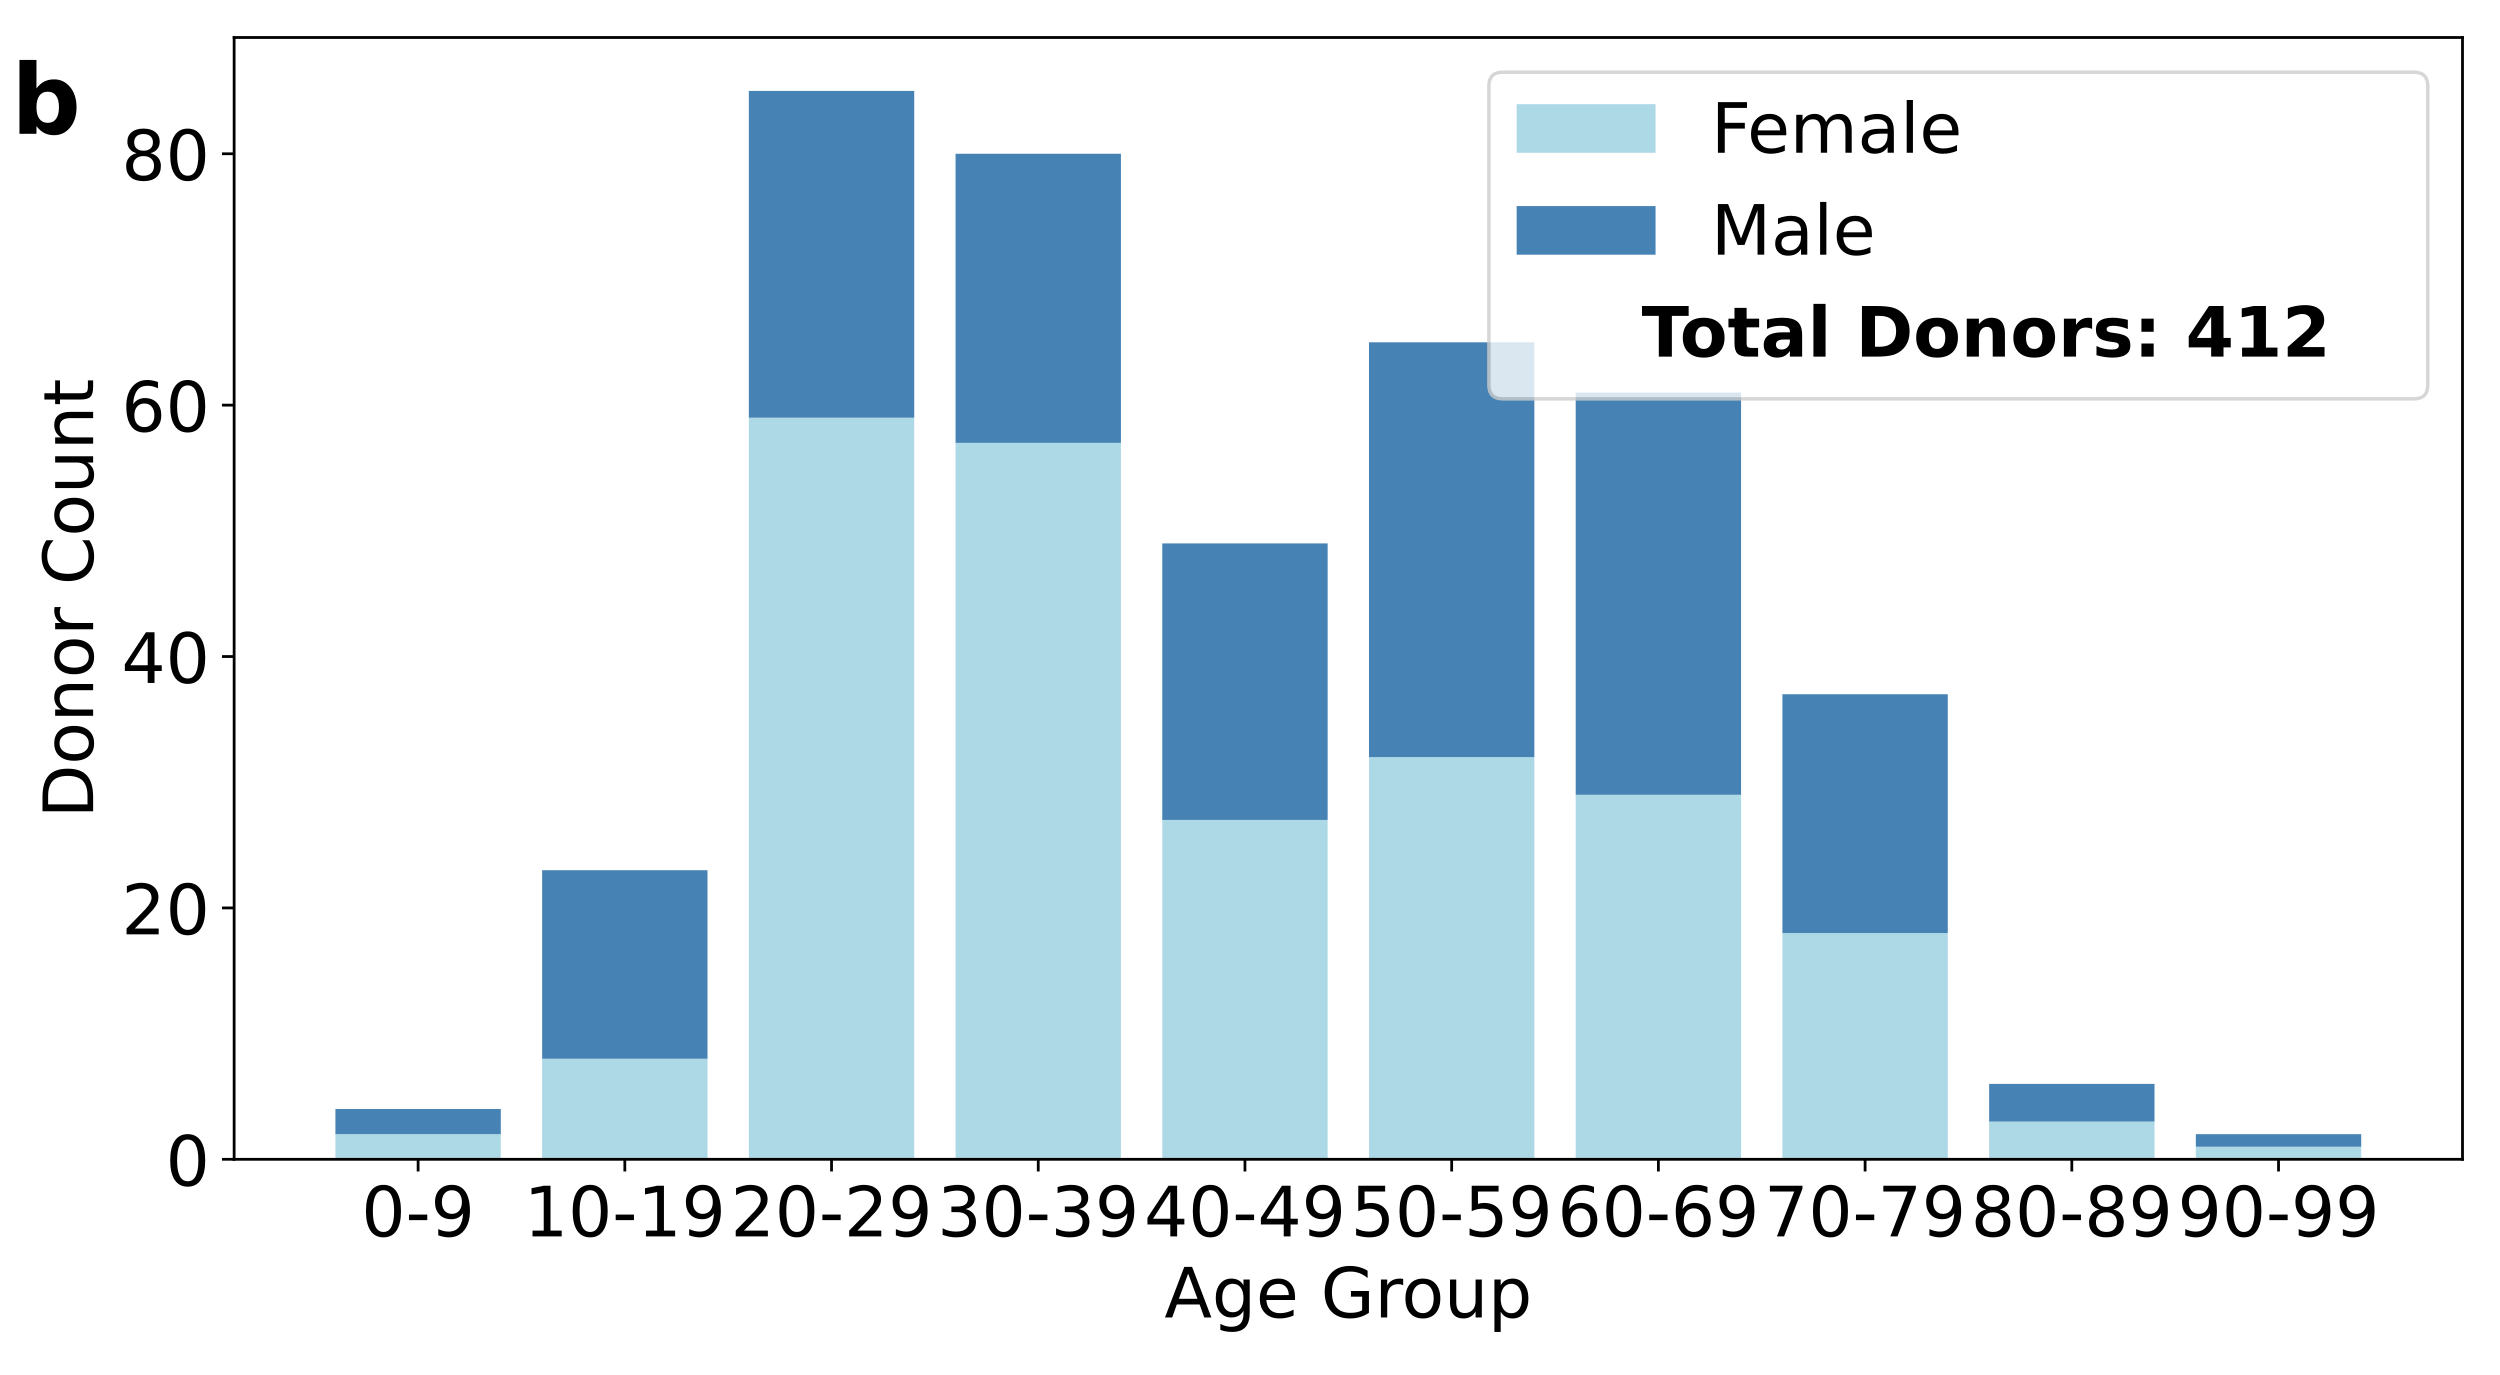
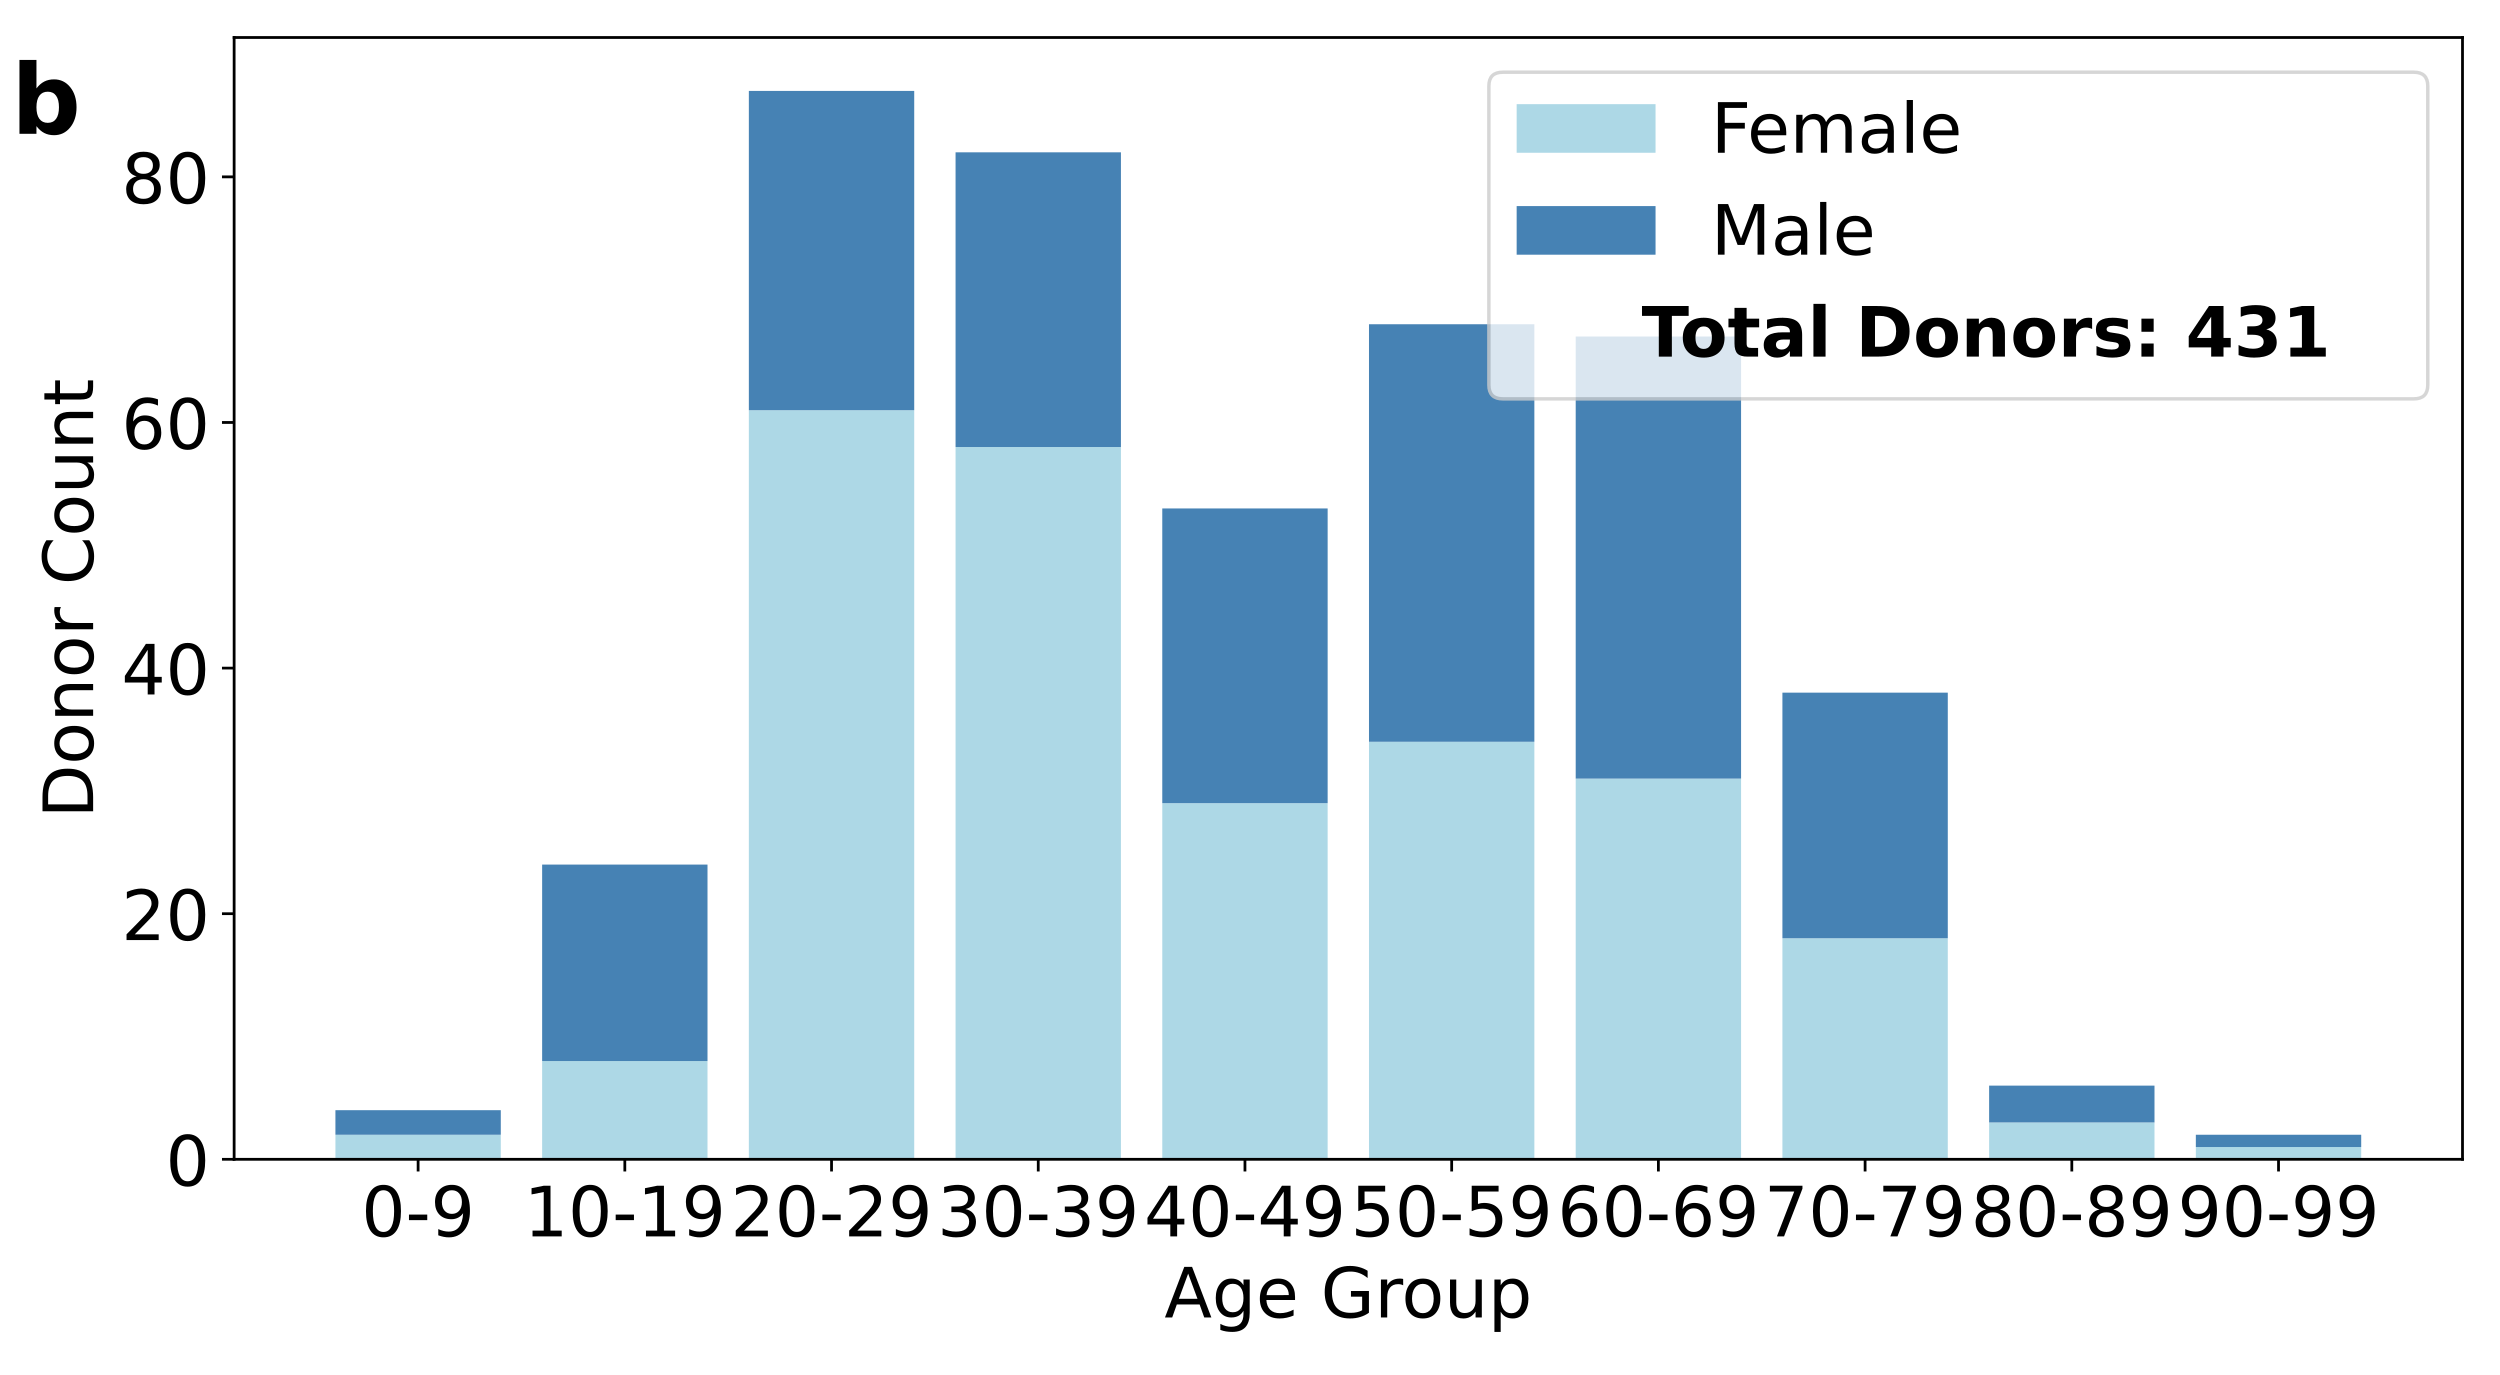
<svg xmlns="http://www.w3.org/2000/svg" xmlns:xlink="http://www.w3.org/1999/xlink" width="720pt" height="396pt" viewBox="0 0 720 396" version="1.1">
  <defs>
    <style type="text/css">*{stroke-linejoin: round; stroke-linecap: butt}</style>
  </defs>
  <g id="figure_1">
    <g id="patch_1">
      <path d="M 0 396  L 720 396  L 720 0  L 0 0  z " style="fill: #ffffff" />
    </g>
    <g id="axes_1">
      <g id="patch_2">
        <path d="M 67.43 333.88  L 709.2 333.88  L 709.2 10.8  L 67.43 10.8  z " style="fill: #ffffff" />
      </g>
      <g id="patch_3">
-         <path d="M 96.601 333.88  L 144.228 333.88  L 144.228 326.64  L 96.601 326.64  z " clip-path="url(#p3db2241604)" style="fill: #add8e6" />
+         <path d="M 96.601 333.88  L 144.228 333.88  L 144.228 326.807  L 96.601 326.807  z " clip-path="url(#pba7e04f908)" style="fill: #add8e6" />
      </g>
      <g id="patch_4">
-         <path d="M 156.135 333.88  L 203.761 333.88  L 203.761 304.92  L 156.135 304.92  z " clip-path="url(#p3db2241604)" style="fill: #add8e6" />
+         <path d="M 156.135 333.88  L 203.761 333.88  L 203.761 305.586  L 156.135 305.586  z " clip-path="url(#pba7e04f908)" style="fill: #add8e6" />
      </g>
      <g id="patch_5">
-         <path d="M 215.668 333.88  L 263.295 333.88  L 263.295 120.303  L 215.668 120.303  z " clip-path="url(#p3db2241604)" style="fill: #add8e6" />
+         <path d="M 215.668 333.88  L 263.295 333.88  L 263.295 118.14  L 215.668 118.14  z " clip-path="url(#pba7e04f908)" style="fill: #add8e6" />
      </g>
      <g id="patch_6">
-         <path d="M 275.202 333.88  L 322.828 333.88  L 322.828 127.543  L 275.202 127.543  z " clip-path="url(#p3db2241604)" style="fill: #add8e6" />
+         <path d="M 275.202 333.88  L 322.828 333.88  L 322.828 128.75  L 275.202 128.75  z " clip-path="url(#pba7e04f908)" style="fill: #add8e6" />
      </g>
      <g id="patch_7">
-         <path d="M 334.735 333.88  L 382.362 333.88  L 382.362 236.142  L 334.735 236.142  z " clip-path="url(#p3db2241604)" style="fill: #add8e6" />
+         <path d="M 334.735 333.88  L 382.362 333.88  L 382.362 231.315  L 334.735 231.315  z " clip-path="url(#pba7e04f908)" style="fill: #add8e6" />
      </g>
      <g id="patch_8">
-         <path d="M 394.268 333.88  L 441.895 333.88  L 441.895 218.042  L 394.268 218.042  z " clip-path="url(#p3db2241604)" style="fill: #add8e6" />
+         <path d="M 394.268 333.88  L 441.895 333.88  L 441.895 213.631  L 394.268 213.631  z " clip-path="url(#pba7e04f908)" style="fill: #add8e6" />
      </g>
      <g id="patch_9">
-         <path d="M 453.802 333.88  L 501.428 333.88  L 501.428 228.902  L 453.802 228.902  z " clip-path="url(#p3db2241604)" style="fill: #add8e6" />
+         <path d="M 453.802 333.88  L 501.428 333.88  L 501.428 224.241  L 453.802 224.241  z " clip-path="url(#pba7e04f908)" style="fill: #add8e6" />
      </g>
      <g id="patch_10">
-         <path d="M 513.335 333.88  L 560.962 333.88  L 560.962 268.721  L 513.335 268.721  z " clip-path="url(#p3db2241604)" style="fill: #add8e6" />
+         <path d="M 513.335 333.88  L 560.962 333.88  L 560.962 270.219  L 513.335 270.219  z " clip-path="url(#pba7e04f908)" style="fill: #add8e6" />
      </g>
      <g id="patch_11">
-         <path d="M 572.869 333.88  L 620.495 333.88  L 620.495 323.02  L 572.869 323.02  z " clip-path="url(#p3db2241604)" style="fill: #add8e6" />
+         <path d="M 572.869 333.88  L 620.495 333.88  L 620.495 323.27  L 572.869 323.27  z " clip-path="url(#pba7e04f908)" style="fill: #add8e6" />
      </g>
      <g id="patch_12">
-         <path d="M 632.402 333.88  L 680.029 333.88  L 680.029 330.26  L 632.402 330.26  z " clip-path="url(#p3db2241604)" style="fill: #add8e6" />
+         <path d="M 632.402 333.88  L 680.029 333.88  L 680.029 330.343  L 632.402 330.343  z " clip-path="url(#pba7e04f908)" style="fill: #add8e6" />
      </g>
      <g id="patch_13">
-         <path d="M 96.601 326.64  L 144.228 326.64  L 144.228 319.4  L 96.601 319.4  z " clip-path="url(#p3db2241604)" style="fill: #4682b4" />
+         <path d="M 96.601 326.807  L 144.228 326.807  L 144.228 319.733  L 96.601 319.733  z " clip-path="url(#pba7e04f908)" style="fill: #4682b4" />
      </g>
      <g id="patch_14">
-         <path d="M 156.135 304.92  L 203.761 304.92  L 203.761 250.621  L 156.135 250.621  z " clip-path="url(#p3db2241604)" style="fill: #4682b4" />
+         <path d="M 156.135 305.586  L 203.761 305.586  L 203.761 248.999  L 156.135 248.999  z " clip-path="url(#pba7e04f908)" style="fill: #4682b4" />
      </g>
      <g id="patch_15">
-         <path d="M 215.668 120.303  L 263.295 120.303  L 263.295 26.185  L 215.668 26.185  z " clip-path="url(#p3db2241604)" style="fill: #4682b4" />
+         <path d="M 215.668 118.14  L 263.295 118.14  L 263.295 26.185  L 215.668 26.185  z " clip-path="url(#pba7e04f908)" style="fill: #4682b4" />
      </g>
      <g id="patch_16">
-         <path d="M 275.202 127.543  L 322.828 127.543  L 322.828 44.284  L 275.202 44.284  z " clip-path="url(#p3db2241604)" style="fill: #4682b4" />
+         <path d="M 275.202 128.75  L 322.828 128.75  L 322.828 43.868  L 275.202 43.868  z " clip-path="url(#pba7e04f908)" style="fill: #4682b4" />
      </g>
      <g id="patch_17">
-         <path d="M 334.735 236.142  L 382.362 236.142  L 382.362 156.503  L 334.735 156.503  z " clip-path="url(#p3db2241604)" style="fill: #4682b4" />
+         <path d="M 334.735 231.315  L 382.362 231.315  L 382.362 146.433  L 334.735 146.433  z " clip-path="url(#pba7e04f908)" style="fill: #4682b4" />
      </g>
      <g id="patch_18">
-         <path d="M 394.268 218.042  L 441.895 218.042  L 441.895 98.584  L 394.268 98.584  z " clip-path="url(#p3db2241604)" style="fill: #4682b4" />
+         <path d="M 394.268 213.631  L 441.895 213.631  L 441.895 93.383  L 394.268 93.383  z " clip-path="url(#pba7e04f908)" style="fill: #4682b4" />
      </g>
      <g id="patch_19">
-         <path d="M 453.802 228.902  L 501.428 228.902  L 501.428 113.063  L 453.802 113.063  z " clip-path="url(#p3db2241604)" style="fill: #4682b4" />
+         <path d="M 453.802 224.241  L 501.428 224.241  L 501.428 96.919  L 453.802 96.919  z " clip-path="url(#pba7e04f908)" style="fill: #4682b4" />
      </g>
      <g id="patch_20">
-         <path d="M 513.335 268.721  L 560.962 268.721  L 560.962 199.942  L 513.335 199.942  z " clip-path="url(#p3db2241604)" style="fill: #4682b4" />
+         <path d="M 513.335 270.219  L 560.962 270.219  L 560.962 199.484  L 513.335 199.484  z " clip-path="url(#pba7e04f908)" style="fill: #4682b4" />
      </g>
      <g id="patch_21">
-         <path d="M 572.869 323.02  L 620.495 323.02  L 620.495 312.16  L 572.869 312.16  z " clip-path="url(#p3db2241604)" style="fill: #4682b4" />
+         <path d="M 572.869 323.27  L 620.495 323.27  L 620.495 312.66  L 572.869 312.66  z " clip-path="url(#pba7e04f908)" style="fill: #4682b4" />
      </g>
      <g id="patch_22">
-         <path d="M 632.402 330.26  L 680.029 330.26  L 680.029 326.64  L 632.402 326.64  z " clip-path="url(#p3db2241604)" style="fill: #4682b4" />
+         <path d="M 632.402 330.343  L 680.029 330.343  L 680.029 326.807  L 632.402 326.807  z " clip-path="url(#pba7e04f908)" style="fill: #4682b4" />
      </g>
      <g id="matplotlib.axis_1">
        <g id="xtick_1">
          <g id="line2d_1">
            <defs>
-               <path id="mb63de3a8a8" d="M 0 0  L 0 3.5  " style="stroke: #000000; stroke-width: 0.8" />
-             </defs>
-             <g>
-               <use xlink:href="#mb63de3a8a8" x="120.415" y="333.88" style="stroke: #000000; stroke-width: 0.8" />
+               <path id="m4ef62191ff" d="M 0 0  L 0 3.5  " style="stroke: #000000; stroke-width: 0.8" />
+             </defs>
+             <g>
+               <use xlink:href="#m4ef62191ff" x="120.415" y="333.88" style="stroke: #000000; stroke-width: 0.8" />
            </g>
          </g>
          <g id="text_1">
            <g transform="translate(104.0819 356.0769) scale(0.2 -0.2)">
              <defs>
                <path id="DejaVuSans-30" d="M 2034 4250  Q 1547 4250 1301 3770  Q 1056 3291 1056 2328  Q 1056 1369 1301 889  Q 1547 409 2034 409  Q 2525 409 2770 889  Q 3016 1369 3016 2328  Q 3016 3291 2770 3770  Q 2525 4250 2034 4250  z M 2034 4750  Q 2819 4750 3233 4129  Q 3647 3509 3647 2328  Q 3647 1150 3233 529  Q 2819 -91 2034 -91  Q 1250 -91 836 529  Q 422 1150 422 2328  Q 422 3509 836 4129  Q 1250 4750 2034 4750  z " transform="scale(0.015625)" />
                <path id="DejaVuSans-2d" d="M 313 2009  L 1997 2009  L 1997 1497  L 313 1497  L 313 2009  z " transform="scale(0.015625)" />
                <path id="DejaVuSans-39" d="M 703 97  L 703 672  Q 941 559 1184 500  Q 1428 441 1663 441  Q 2288 441 2617 861  Q 2947 1281 2994 2138  Q 2813 1869 2534 1725  Q 2256 1581 1919 1581  Q 1219 1581 811 2004  Q 403 2428 403 3163  Q 403 3881 828 4315  Q 1253 4750 1959 4750  Q 2769 4750 3195 4129  Q 3622 3509 3622 2328  Q 3622 1225 3098 567  Q 2575 -91 1691 -91  Q 1453 -91 1209 -44  Q 966 3 703 97  z M 1959 2075  Q 2384 2075 2632 2365  Q 2881 2656 2881 3163  Q 2881 3666 2632 3958  Q 2384 4250 1959 4250  Q 1534 4250 1286 3958  Q 1038 3666 1038 3163  Q 1038 2656 1286 2365  Q 1534 2075 1959 2075  z " transform="scale(0.015625)" />
              </defs>
              <use xlink:href="#DejaVuSans-30" />
              <use xlink:href="#DejaVuSans-2d" transform="translate(63.62305 0)" />
              <use xlink:href="#DejaVuSans-39" transform="translate(99.70703 0)" />
            </g>
          </g>
        </g>
        <g id="xtick_2">
          <g id="line2d_2">
            <g>
-               <use xlink:href="#mb63de3a8a8" x="179.948" y="333.88" style="stroke: #000000; stroke-width: 0.8" />
+               <use xlink:href="#m4ef62191ff" x="179.948" y="333.88" style="stroke: #000000; stroke-width: 0.8" />
            </g>
          </g>
          <g id="text_2">
            <g transform="translate(150.8903 356.0769) scale(0.2 -0.2)">
              <defs>
                <path id="DejaVuSans-31" d="M 794 531  L 1825 531  L 1825 4091  L 703 3866  L 703 4441  L 1819 4666  L 2450 4666  L 2450 531  L 3481 531  L 3481 0  L 794 0  L 794 531  z " transform="scale(0.015625)" />
              </defs>
              <use xlink:href="#DejaVuSans-31" />
              <use xlink:href="#DejaVuSans-30" transform="translate(63.62305 0)" />
              <use xlink:href="#DejaVuSans-2d" transform="translate(127.2461 0)" />
              <use xlink:href="#DejaVuSans-31" transform="translate(163.3301 0)" />
              <use xlink:href="#DejaVuSans-39" transform="translate(226.9531 0)" />
            </g>
          </g>
        </g>
        <g id="xtick_3">
          <g id="line2d_3">
            <g>
-               <use xlink:href="#mb63de3a8a8" x="239.482" y="333.88" style="stroke: #000000; stroke-width: 0.8" />
+               <use xlink:href="#m4ef62191ff" x="239.482" y="333.88" style="stroke: #000000; stroke-width: 0.8" />
            </g>
          </g>
          <g id="text_3">
            <g transform="translate(210.4237 356.0769) scale(0.2 -0.2)">
              <defs>
                <path id="DejaVuSans-32" d="M 1228 531  L 3431 531  L 3431 0  L 469 0  L 469 531  Q 828 903 1448 1529  Q 2069 2156 2228 2338  Q 2531 2678 2651 2914  Q 2772 3150 2772 3378  Q 2772 3750 2511 3984  Q 2250 4219 1831 4219  Q 1534 4219 1204 4116  Q 875 4013 500 3803  L 500 4441  Q 881 4594 1212 4672  Q 1544 4750 1819 4750  Q 2544 4750 2975 4387  Q 3406 4025 3406 3419  Q 3406 3131 3298 2873  Q 3191 2616 2906 2266  Q 2828 2175 2409 1742  Q 1991 1309 1228 531  z " transform="scale(0.015625)" />
              </defs>
              <use xlink:href="#DejaVuSans-32" />
              <use xlink:href="#DejaVuSans-30" transform="translate(63.62305 0)" />
              <use xlink:href="#DejaVuSans-2d" transform="translate(127.2461 0)" />
              <use xlink:href="#DejaVuSans-32" transform="translate(163.3301 0)" />
              <use xlink:href="#DejaVuSans-39" transform="translate(226.9531 0)" />
            </g>
          </g>
        </g>
        <g id="xtick_4">
          <g id="line2d_4">
            <g>
-               <use xlink:href="#mb63de3a8a8" x="299.015" y="333.88" style="stroke: #000000; stroke-width: 0.8" />
+               <use xlink:href="#m4ef62191ff" x="299.015" y="333.88" style="stroke: #000000; stroke-width: 0.8" />
            </g>
          </g>
          <g id="text_4">
            <g transform="translate(269.9571 356.0769) scale(0.2 -0.2)">
              <defs>
                <path id="DejaVuSans-33" d="M 2597 2516  Q 3050 2419 3304 2112  Q 3559 1806 3559 1356  Q 3559 666 3084 287  Q 2609 -91 1734 -91  Q 1441 -91 1130 -33  Q 819 25 488 141  L 488 750  Q 750 597 1062 519  Q 1375 441 1716 441  Q 2309 441 2620 675  Q 2931 909 2931 1356  Q 2931 1769 2642 2001  Q 2353 2234 1838 2234  L 1294 2234  L 1294 2753  L 1863 2753  Q 2328 2753 2575 2939  Q 2822 3125 2822 3475  Q 2822 3834 2567 4026  Q 2313 4219 1838 4219  Q 1578 4219 1281 4162  Q 984 4106 628 3988  L 628 4550  Q 988 4650 1302 4700  Q 1616 4750 1894 4750  Q 2613 4750 3031 4423  Q 3450 4097 3450 3541  Q 3450 3153 3228 2886  Q 3006 2619 2597 2516  z " transform="scale(0.015625)" />
              </defs>
              <use xlink:href="#DejaVuSans-33" />
              <use xlink:href="#DejaVuSans-30" transform="translate(63.62305 0)" />
              <use xlink:href="#DejaVuSans-2d" transform="translate(127.2461 0)" />
              <use xlink:href="#DejaVuSans-33" transform="translate(163.3301 0)" />
              <use xlink:href="#DejaVuSans-39" transform="translate(226.9531 0)" />
            </g>
          </g>
        </g>
        <g id="xtick_5">
          <g id="line2d_5">
            <g>
-               <use xlink:href="#mb63de3a8a8" x="358.548" y="333.88" style="stroke: #000000; stroke-width: 0.8" />
+               <use xlink:href="#m4ef62191ff" x="358.548" y="333.88" style="stroke: #000000; stroke-width: 0.8" />
            </g>
          </g>
          <g id="text_5">
            <g transform="translate(329.4905 356.0769) scale(0.2 -0.2)">
              <defs>
                <path id="DejaVuSans-34" d="M 2419 4116  L 825 1625  L 2419 1625  L 2419 4116  z M 2253 4666  L 3047 4666  L 3047 1625  L 3713 1625  L 3713 1100  L 3047 1100  L 3047 0  L 2419 0  L 2419 1100  L 313 1100  L 313 1709  L 2253 4666  z " transform="scale(0.015625)" />
              </defs>
              <use xlink:href="#DejaVuSans-34" />
              <use xlink:href="#DejaVuSans-30" transform="translate(63.62305 0)" />
              <use xlink:href="#DejaVuSans-2d" transform="translate(127.2461 0)" />
              <use xlink:href="#DejaVuSans-34" transform="translate(163.3301 0)" />
              <use xlink:href="#DejaVuSans-39" transform="translate(226.9531 0)" />
            </g>
          </g>
        </g>
        <g id="xtick_6">
          <g id="line2d_6">
            <g>
-               <use xlink:href="#mb63de3a8a8" x="418.082" y="333.88" style="stroke: #000000; stroke-width: 0.8" />
+               <use xlink:href="#m4ef62191ff" x="418.082" y="333.88" style="stroke: #000000; stroke-width: 0.8" />
            </g>
          </g>
          <g id="text_6">
            <g transform="translate(389.0239 356.0769) scale(0.2 -0.2)">
              <defs>
                <path id="DejaVuSans-35" d="M 691 4666  L 3169 4666  L 3169 4134  L 1269 4134  L 1269 2991  Q 1406 3038 1543 3061  Q 1681 3084 1819 3084  Q 2600 3084 3056 2656  Q 3513 2228 3513 1497  Q 3513 744 3044 326  Q 2575 -91 1722 -91  Q 1428 -91 1123 -41  Q 819 9 494 109  L 494 744  Q 775 591 1075 516  Q 1375 441 1709 441  Q 2250 441 2565 725  Q 2881 1009 2881 1497  Q 2881 1984 2565 2268  Q 2250 2553 1709 2553  Q 1456 2553 1204 2497  Q 953 2441 691 2322  L 691 4666  z " transform="scale(0.015625)" />
              </defs>
              <use xlink:href="#DejaVuSans-35" />
              <use xlink:href="#DejaVuSans-30" transform="translate(63.62305 0)" />
              <use xlink:href="#DejaVuSans-2d" transform="translate(127.2461 0)" />
              <use xlink:href="#DejaVuSans-35" transform="translate(163.3301 0)" />
              <use xlink:href="#DejaVuSans-39" transform="translate(226.9531 0)" />
            </g>
          </g>
        </g>
        <g id="xtick_7">
          <g id="line2d_7">
            <g>
-               <use xlink:href="#mb63de3a8a8" x="477.615" y="333.88" style="stroke: #000000; stroke-width: 0.8" />
+               <use xlink:href="#m4ef62191ff" x="477.615" y="333.88" style="stroke: #000000; stroke-width: 0.8" />
            </g>
          </g>
          <g id="text_7">
            <g transform="translate(448.5573 356.0769) scale(0.2 -0.2)">
              <defs>
                <path id="DejaVuSans-36" d="M 2113 2584  Q 1688 2584 1439 2293  Q 1191 2003 1191 1497  Q 1191 994 1439 701  Q 1688 409 2113 409  Q 2538 409 2786 701  Q 3034 994 3034 1497  Q 3034 2003 2786 2293  Q 2538 2584 2113 2584  z M 3366 4563  L 3366 3988  Q 3128 4100 2886 4159  Q 2644 4219 2406 4219  Q 1781 4219 1451 3797  Q 1122 3375 1075 2522  Q 1259 2794 1537 2939  Q 1816 3084 2150 3084  Q 2853 3084 3261 2657  Q 3669 2231 3669 1497  Q 3669 778 3244 343  Q 2819 -91 2113 -91  Q 1303 -91 875 529  Q 447 1150 447 2328  Q 447 3434 972 4092  Q 1497 4750 2381 4750  Q 2619 4750 2861 4703  Q 3103 4656 3366 4563  z " transform="scale(0.015625)" />
              </defs>
              <use xlink:href="#DejaVuSans-36" />
              <use xlink:href="#DejaVuSans-30" transform="translate(63.62305 0)" />
              <use xlink:href="#DejaVuSans-2d" transform="translate(127.2461 0)" />
              <use xlink:href="#DejaVuSans-36" transform="translate(163.3301 0)" />
              <use xlink:href="#DejaVuSans-39" transform="translate(226.9531 0)" />
            </g>
          </g>
        </g>
        <g id="xtick_8">
          <g id="line2d_8">
            <g>
-               <use xlink:href="#mb63de3a8a8" x="537.148" y="333.88" style="stroke: #000000; stroke-width: 0.8" />
+               <use xlink:href="#m4ef62191ff" x="537.148" y="333.88" style="stroke: #000000; stroke-width: 0.8" />
            </g>
          </g>
          <g id="text_8">
            <g transform="translate(508.0907 356.0769) scale(0.2 -0.2)">
              <defs>
                <path id="DejaVuSans-37" d="M 525 4666  L 3525 4666  L 3525 4397  L 1831 0  L 1172 0  L 2766 4134  L 525 4134  L 525 4666  z " transform="scale(0.015625)" />
              </defs>
              <use xlink:href="#DejaVuSans-37" />
              <use xlink:href="#DejaVuSans-30" transform="translate(63.62305 0)" />
              <use xlink:href="#DejaVuSans-2d" transform="translate(127.2461 0)" />
              <use xlink:href="#DejaVuSans-37" transform="translate(163.3301 0)" />
              <use xlink:href="#DejaVuSans-39" transform="translate(226.9531 0)" />
            </g>
          </g>
        </g>
        <g id="xtick_9">
          <g id="line2d_9">
            <g>
-               <use xlink:href="#mb63de3a8a8" x="596.682" y="333.88" style="stroke: #000000; stroke-width: 0.8" />
+               <use xlink:href="#m4ef62191ff" x="596.682" y="333.88" style="stroke: #000000; stroke-width: 0.8" />
            </g>
          </g>
          <g id="text_9">
            <g transform="translate(567.6241 356.0769) scale(0.2 -0.2)">
              <defs>
                <path id="DejaVuSans-38" d="M 2034 2216  Q 1584 2216 1326 1975  Q 1069 1734 1069 1313  Q 1069 891 1326 650  Q 1584 409 2034 409  Q 2484 409 2743 651  Q 3003 894 3003 1313  Q 3003 1734 2745 1975  Q 2488 2216 2034 2216  z M 1403 2484  Q 997 2584 770 2862  Q 544 3141 544 3541  Q 544 4100 942 4425  Q 1341 4750 2034 4750  Q 2731 4750 3128 4425  Q 3525 4100 3525 3541  Q 3525 3141 3298 2862  Q 3072 2584 2669 2484  Q 3125 2378 3379 2068  Q 3634 1759 3634 1313  Q 3634 634 3220 271  Q 2806 -91 2034 -91  Q 1263 -91 848 271  Q 434 634 434 1313  Q 434 1759 690 2068  Q 947 2378 1403 2484  z M 1172 3481  Q 1172 3119 1398 2916  Q 1625 2713 2034 2713  Q 2441 2713 2670 2916  Q 2900 3119 2900 3481  Q 2900 3844 2670 4047  Q 2441 4250 2034 4250  Q 1625 4250 1398 4047  Q 1172 3844 1172 3481  z " transform="scale(0.015625)" />
              </defs>
              <use xlink:href="#DejaVuSans-38" />
              <use xlink:href="#DejaVuSans-30" transform="translate(63.62305 0)" />
              <use xlink:href="#DejaVuSans-2d" transform="translate(127.2461 0)" />
              <use xlink:href="#DejaVuSans-38" transform="translate(163.3301 0)" />
              <use xlink:href="#DejaVuSans-39" transform="translate(226.9531 0)" />
            </g>
          </g>
        </g>
        <g id="xtick_10">
          <g id="line2d_10">
            <g>
-               <use xlink:href="#mb63de3a8a8" x="656.215" y="333.88" style="stroke: #000000; stroke-width: 0.8" />
+               <use xlink:href="#m4ef62191ff" x="656.215" y="333.88" style="stroke: #000000; stroke-width: 0.8" />
            </g>
          </g>
          <g id="text_10">
            <g transform="translate(627.1575 356.0769) scale(0.2 -0.2)">
              <use xlink:href="#DejaVuSans-39" />
              <use xlink:href="#DejaVuSans-30" transform="translate(63.62305 0)" />
              <use xlink:href="#DejaVuSans-2d" transform="translate(127.2461 0)" />
              <use xlink:href="#DejaVuSans-39" transform="translate(163.3301 0)" />
              <use xlink:href="#DejaVuSans-39" transform="translate(226.9531 0)" />
            </g>
          </g>
        </g>
        <g id="text_11">
          <g transform="translate(335.3556 379.4331) scale(0.2 -0.2)">
            <defs>
              <path id="DejaVuSans-41" d="M 2188 4044  L 1331 1722  L 3047 1722  L 2188 4044  z M 1831 4666  L 2547 4666  L 4325 0  L 3669 0  L 3244 1197  L 1141 1197  L 716 0  L 50 0  L 1831 4666  z " transform="scale(0.015625)" />
              <path id="DejaVuSans-67" d="M 2906 1791  Q 2906 2416 2648 2759  Q 2391 3103 1925 3103  Q 1463 3103 1205 2759  Q 947 2416 947 1791  Q 947 1169 1205 825  Q 1463 481 1925 481  Q 2391 481 2648 825  Q 2906 1169 2906 1791  z M 3481 434  Q 3481 -459 3084 -895  Q 2688 -1331 1869 -1331  Q 1566 -1331 1297 -1286  Q 1028 -1241 775 -1147  L 775 -588  Q 1028 -725 1275 -790  Q 1522 -856 1778 -856  Q 2344 -856 2625 -561  Q 2906 -266 2906 331  L 2906 616  Q 2728 306 2450 153  Q 2172 0 1784 0  Q 1141 0 747 490  Q 353 981 353 1791  Q 353 2603 747 3093  Q 1141 3584 1784 3584  Q 2172 3584 2450 3431  Q 2728 3278 2906 2969  L 2906 3500  L 3481 3500  L 3481 434  z " transform="scale(0.015625)" />
              <path id="DejaVuSans-65" d="M 3597 1894  L 3597 1613  L 953 1613  Q 991 1019 1311 708  Q 1631 397 2203 397  Q 2534 397 2845 478  Q 3156 559 3463 722  L 3463 178  Q 3153 47 2828 -22  Q 2503 -91 2169 -91  Q 1331 -91 842 396  Q 353 884 353 1716  Q 353 2575 817 3079  Q 1281 3584 2069 3584  Q 2775 3584 3186 3129  Q 3597 2675 3597 1894  z M 3022 2063  Q 3016 2534 2758 2815  Q 2500 3097 2075 3097  Q 1594 3097 1305 2825  Q 1016 2553 972 2059  L 3022 2063  z " transform="scale(0.015625)" />
              <path id="DejaVuSans-20" transform="scale(0.015625)" />
              <path id="DejaVuSans-47" d="M 3809 666  L 3809 1919  L 2778 1919  L 2778 2438  L 4434 2438  L 4434 434  Q 4069 175 3628 42  Q 3188 -91 2688 -91  Q 1594 -91 976 548  Q 359 1188 359 2328  Q 359 3472 976 4111  Q 1594 4750 2688 4750  Q 3144 4750 3555 4637  Q 3966 4525 4313 4306  L 4313 3634  Q 3963 3931 3569 4081  Q 3175 4231 2741 4231  Q 1884 4231 1454 3753  Q 1025 3275 1025 2328  Q 1025 1384 1454 906  Q 1884 428 2741 428  Q 3075 428 3337 486  Q 3600 544 3809 666  z " transform="scale(0.015625)" />
              <path id="DejaVuSans-72" d="M 2631 2963  Q 2534 3019 2420 3045  Q 2306 3072 2169 3072  Q 1681 3072 1420 2755  Q 1159 2438 1159 1844  L 1159 0  L 581 0  L 581 3500  L 1159 3500  L 1159 2956  Q 1341 3275 1631 3429  Q 1922 3584 2338 3584  Q 2397 3584 2469 3576  Q 2541 3569 2628 3553  L 2631 2963  z " transform="scale(0.015625)" />
              <path id="DejaVuSans-6f" d="M 1959 3097  Q 1497 3097 1228 2736  Q 959 2375 959 1747  Q 959 1119 1226 758  Q 1494 397 1959 397  Q 2419 397 2687 759  Q 2956 1122 2956 1747  Q 2956 2369 2687 2733  Q 2419 3097 1959 3097  z M 1959 3584  Q 2709 3584 3137 3096  Q 3566 2609 3566 1747  Q 3566 888 3137 398  Q 2709 -91 1959 -91  Q 1206 -91 779 398  Q 353 888 353 1747  Q 353 2609 779 3096  Q 1206 3584 1959 3584  z " transform="scale(0.015625)" />
              <path id="DejaVuSans-75" d="M 544 1381  L 544 3500  L 1119 3500  L 1119 1403  Q 1119 906 1312 657  Q 1506 409 1894 409  Q 2359 409 2629 706  Q 2900 1003 2900 1516  L 2900 3500  L 3475 3500  L 3475 0  L 2900 0  L 2900 538  Q 2691 219 2414 64  Q 2138 -91 1772 -91  Q 1169 -91 856 284  Q 544 659 544 1381  z M 1991 3584  L 1991 3584  z " transform="scale(0.015625)" />
              <path id="DejaVuSans-70" d="M 1159 525  L 1159 -1331  L 581 -1331  L 581 3500  L 1159 3500  L 1159 2969  Q 1341 3281 1617 3432  Q 1894 3584 2278 3584  Q 2916 3584 3314 3078  Q 3713 2572 3713 1747  Q 3713 922 3314 415  Q 2916 -91 2278 -91  Q 1894 -91 1617 61  Q 1341 213 1159 525  z M 3116 1747  Q 3116 2381 2855 2742  Q 2594 3103 2138 3103  Q 1681 3103 1420 2742  Q 1159 2381 1159 1747  Q 1159 1113 1420 752  Q 1681 391 2138 391  Q 2594 391 2855 752  Q 3116 1113 3116 1747  z " transform="scale(0.015625)" />
            </defs>
            <use xlink:href="#DejaVuSans-41" />
            <use xlink:href="#DejaVuSans-67" transform="translate(68.4082 0)" />
            <use xlink:href="#DejaVuSans-65" transform="translate(131.8848 0)" />
            <use xlink:href="#DejaVuSans-20" transform="translate(193.4082 0)" />
            <use xlink:href="#DejaVuSans-47" transform="translate(225.1953 0)" />
            <use xlink:href="#DejaVuSans-72" transform="translate(302.6855 0)" />
            <use xlink:href="#DejaVuSans-6f" transform="translate(341.5488 0)" />
            <use xlink:href="#DejaVuSans-75" transform="translate(402.7305 0)" />
            <use xlink:href="#DejaVuSans-70" transform="translate(466.1094 0)" />
          </g>
        </g>
      </g>
      <g id="matplotlib.axis_2">
        <g id="ytick_1">
          <g id="line2d_11">
            <defs>
-               <path id="me0823e8286" d="M 0 0  L -3.5 0  " style="stroke: #000000; stroke-width: 0.8" />
-             </defs>
-             <g>
-               <use xlink:href="#me0823e8286" x="67.43" y="333.88" style="stroke: #000000; stroke-width: 0.8" />
+               <path id="m7cb8f5dea7" d="M 0 0  L -3.5 0  " style="stroke: #000000; stroke-width: 0.8" />
+             </defs>
+             <g>
+               <use xlink:href="#m7cb8f5dea7" x="67.43" y="333.88" style="stroke: #000000; stroke-width: 0.8" />
            </g>
          </g>
          <g id="text_12">
            <g transform="translate(47.705 341.4784) scale(0.2 -0.2)">
              <use xlink:href="#DejaVuSans-30" />
            </g>
          </g>
        </g>
        <g id="ytick_2">
          <g id="line2d_12">
            <g>
-               <use xlink:href="#me0823e8286" x="67.43" y="261.481" style="stroke: #000000; stroke-width: 0.8" />
+               <use xlink:href="#m7cb8f5dea7" x="67.43" y="263.145" style="stroke: #000000; stroke-width: 0.8" />
            </g>
          </g>
          <g id="text_13">
-             <g transform="translate(34.98 269.0796) scale(0.2 -0.2)">
+             <g transform="translate(34.98 270.7439) scale(0.2 -0.2)">
              <use xlink:href="#DejaVuSans-32" />
              <use xlink:href="#DejaVuSans-30" transform="translate(63.62305 0)" />
            </g>
          </g>
        </g>
        <g id="ytick_3">
          <g id="line2d_13">
            <g>
-               <use xlink:href="#me0823e8286" x="67.43" y="189.082" style="stroke: #000000; stroke-width: 0.8" />
+               <use xlink:href="#m7cb8f5dea7" x="67.43" y="192.411" style="stroke: #000000; stroke-width: 0.8" />
            </g>
          </g>
          <g id="text_14">
-             <g transform="translate(34.98 196.6807) scale(0.2 -0.2)">
+             <g transform="translate(34.98 200.0094) scale(0.2 -0.2)">
              <use xlink:href="#DejaVuSans-34" />
              <use xlink:href="#DejaVuSans-30" transform="translate(63.62305 0)" />
            </g>
          </g>
        </g>
        <g id="ytick_4">
          <g id="line2d_14">
            <g>
-               <use xlink:href="#me0823e8286" x="67.43" y="116.683" style="stroke: #000000; stroke-width: 0.8" />
+               <use xlink:href="#m7cb8f5dea7" x="67.43" y="121.676" style="stroke: #000000; stroke-width: 0.8" />
            </g>
          </g>
          <g id="text_15">
-             <g transform="translate(34.98 124.2818) scale(0.2 -0.2)">
+             <g transform="translate(34.98 129.2748) scale(0.2 -0.2)">
              <use xlink:href="#DejaVuSans-36" />
              <use xlink:href="#DejaVuSans-30" transform="translate(63.62305 0)" />
            </g>
          </g>
        </g>
        <g id="ytick_5">
          <g id="line2d_15">
            <g>
-               <use xlink:href="#me0823e8286" x="67.43" y="44.284" style="stroke: #000000; stroke-width: 0.8" />
+               <use xlink:href="#m7cb8f5dea7" x="67.43" y="50.942" style="stroke: #000000; stroke-width: 0.8" />
            </g>
          </g>
          <g id="text_16">
-             <g transform="translate(34.98 51.88292) scale(0.2 -0.2)">
+             <g transform="translate(34.98 58.54029) scale(0.2 -0.2)">
              <use xlink:href="#DejaVuSans-38" />
              <use xlink:href="#DejaVuSans-30" transform="translate(63.62305 0)" />
            </g>
          </g>
        </g>
        <g id="text_17">
          <g transform="translate(26.82062 235.6009) rotate(-90) scale(0.2 -0.2)">
            <defs>
              <path id="DejaVuSans-44" d="M 1259 4147  L 1259 519  L 2022 519  Q 2988 519 3436 956  Q 3884 1394 3884 2338  Q 3884 3275 3436 3711  Q 2988 4147 2022 4147  L 1259 4147  z M 628 4666  L 1925 4666  Q 3281 4666 3915 4102  Q 4550 3538 4550 2338  Q 4550 1131 3912 565  Q 3275 0 1925 0  L 628 0  L 628 4666  z " transform="scale(0.015625)" />
              <path id="DejaVuSans-6e" d="M 3513 2113  L 3513 0  L 2938 0  L 2938 2094  Q 2938 2591 2744 2837  Q 2550 3084 2163 3084  Q 1697 3084 1428 2787  Q 1159 2491 1159 1978  L 1159 0  L 581 0  L 581 3500  L 1159 3500  L 1159 2956  Q 1366 3272 1645 3428  Q 1925 3584 2291 3584  Q 2894 3584 3203 3211  Q 3513 2838 3513 2113  z " transform="scale(0.015625)" />
              <path id="DejaVuSans-43" d="M 4122 4306  L 4122 3641  Q 3803 3938 3442 4084  Q 3081 4231 2675 4231  Q 1875 4231 1450 3742  Q 1025 3253 1025 2328  Q 1025 1406 1450 917  Q 1875 428 2675 428  Q 3081 428 3442 575  Q 3803 722 4122 1019  L 4122 359  Q 3791 134 3420 21  Q 3050 -91 2638 -91  Q 1578 -91 968 557  Q 359 1206 359 2328  Q 359 3453 968 4101  Q 1578 4750 2638 4750  Q 3056 4750 3426 4639  Q 3797 4528 4122 4306  z " transform="scale(0.015625)" />
              <path id="DejaVuSans-74" d="M 1172 4494  L 1172 3500  L 2356 3500  L 2356 3053  L 1172 3053  L 1172 1153  Q 1172 725 1289 603  Q 1406 481 1766 481  L 2356 481  L 2356 0  L 1766 0  Q 1100 0 847 248  Q 594 497 594 1153  L 594 3053  L 172 3053  L 172 3500  L 594 3500  L 594 4494  L 1172 4494  z " transform="scale(0.015625)" />
            </defs>
            <use xlink:href="#DejaVuSans-44" />
            <use xlink:href="#DejaVuSans-6f" transform="translate(77.00195 0)" />
            <use xlink:href="#DejaVuSans-6e" transform="translate(138.1836 0)" />
            <use xlink:href="#DejaVuSans-6f" transform="translate(201.5625 0)" />
            <use xlink:href="#DejaVuSans-72" transform="translate(262.7441 0)" />
            <use xlink:href="#DejaVuSans-20" transform="translate(303.8574 0)" />
            <use xlink:href="#DejaVuSans-43" transform="translate(335.6445 0)" />
            <use xlink:href="#DejaVuSans-6f" transform="translate(405.4688 0)" />
            <use xlink:href="#DejaVuSans-75" transform="translate(466.6504 0)" />
            <use xlink:href="#DejaVuSans-6e" transform="translate(530.0293 0)" />
            <use xlink:href="#DejaVuSans-74" transform="translate(593.4082 0)" />
          </g>
        </g>
      </g>
      <g id="patch_23">
        <path d="M 67.43 333.88  L 67.43 10.8  " style="fill: none; stroke: #000000; stroke-width: 0.8; stroke-linejoin: miter; stroke-linecap: square" />
      </g>
      <g id="patch_24">
        <path d="M 709.2 333.88  L 709.2 10.8  " style="fill: none; stroke: #000000; stroke-width: 0.8; stroke-linejoin: miter; stroke-linecap: square" />
      </g>
      <g id="patch_25">
        <path d="M 67.43 333.88  L 709.2 333.88  " style="fill: none; stroke: #000000; stroke-width: 0.8; stroke-linejoin: miter; stroke-linecap: square" />
      </g>
      <g id="patch_26">
        <path d="M 67.43 10.8  L 709.2 10.8  " style="fill: none; stroke: #000000; stroke-width: 0.8; stroke-linejoin: miter; stroke-linecap: square" />
      </g>
      <g id="text_18">
        <g transform="translate(3.253 38.53722) scale(0.28 -0.28)">
          <defs>
            <path id="DejaVuSans-Bold-62" d="M 2400 722  Q 2759 722 2948 984  Q 3138 1247 3138 1747  Q 3138 2247 2948 2509  Q 2759 2772 2400 2772  Q 2041 2772 1848 2508  Q 1656 2244 1656 1747  Q 1656 1250 1848 986  Q 2041 722 2400 722  z M 1656 2988  Q 1888 3294 2169 3439  Q 2450 3584 2816 3584  Q 3463 3584 3878 3070  Q 4294 2556 4294 1747  Q 4294 938 3878 423  Q 3463 -91 2816 -91  Q 2450 -91 2169 54  Q 1888 200 1656 506  L 1656 0  L 538 0  L 538 4863  L 1656 4863  L 1656 2988  z " transform="scale(0.015625)" />
          </defs>
          <use xlink:href="#DejaVuSans-Bold-62" />
        </g>
      </g>
      <g id="legend_1">
        <g id="patch_27">
          <path d="M 432.797 114.869  L 695.2 114.869  Q 699.2 114.869 699.2 110.869  L 699.2 24.8  Q 699.2 20.8 695.2 20.8  L 432.797 20.8  Q 428.797 20.8 428.797 24.8  L 428.797 110.869  Q 428.797 114.869 432.797 114.869  z " style="fill: #ffffff; opacity: 0.8; stroke: #cccccc; stroke-linejoin: miter" />
        </g>
        <g id="patch_28">
          <path d="M 436.797 43.997  L 476.797 43.997  L 476.797 29.997  L 436.797 29.997  z " style="fill: #add8e6" />
        </g>
        <g id="text_19">
          <g transform="translate(492.7969 43.99688) scale(0.2 -0.2)">
            <defs>
              <path id="DejaVuSans-46" d="M 628 4666  L 3309 4666  L 3309 4134  L 1259 4134  L 1259 2759  L 3109 2759  L 3109 2228  L 1259 2228  L 1259 0  L 628 0  L 628 4666  z " transform="scale(0.015625)" />
              <path id="DejaVuSans-6d" d="M 3328 2828  Q 3544 3216 3844 3400  Q 4144 3584 4550 3584  Q 5097 3584 5394 3201  Q 5691 2819 5691 2113  L 5691 0  L 5113 0  L 5113 2094  Q 5113 2597 4934 2840  Q 4756 3084 4391 3084  Q 3944 3084 3684 2787  Q 3425 2491 3425 1978  L 3425 0  L 2847 0  L 2847 2094  Q 2847 2600 2669 2842  Q 2491 3084 2119 3084  Q 1678 3084 1418 2786  Q 1159 2488 1159 1978  L 1159 0  L 581 0  L 581 3500  L 1159 3500  L 1159 2956  Q 1356 3278 1631 3431  Q 1906 3584 2284 3584  Q 2666 3584 2933 3390  Q 3200 3197 3328 2828  z " transform="scale(0.015625)" />
              <path id="DejaVuSans-61" d="M 2194 1759  Q 1497 1759 1228 1600  Q 959 1441 959 1056  Q 959 750 1161 570  Q 1363 391 1709 391  Q 2188 391 2477 730  Q 2766 1069 2766 1631  L 2766 1759  L 2194 1759  z M 3341 1997  L 3341 0  L 2766 0  L 2766 531  Q 2569 213 2275 61  Q 1981 -91 1556 -91  Q 1019 -91 701 211  Q 384 513 384 1019  Q 384 1609 779 1909  Q 1175 2209 1959 2209  L 2766 2209  L 2766 2266  Q 2766 2663 2505 2880  Q 2244 3097 1772 3097  Q 1472 3097 1187 3025  Q 903 2953 641 2809  L 641 3341  Q 956 3463 1253 3523  Q 1550 3584 1831 3584  Q 2591 3584 2966 3190  Q 3341 2797 3341 1997  z " transform="scale(0.015625)" />
              <path id="DejaVuSans-6c" d="M 603 4863  L 1178 4863  L 1178 0  L 603 0  L 603 4863  z " transform="scale(0.015625)" />
            </defs>
            <use xlink:href="#DejaVuSans-46" />
            <use xlink:href="#DejaVuSans-65" transform="translate(52.01953 0)" />
            <use xlink:href="#DejaVuSans-6d" transform="translate(113.543 0)" />
            <use xlink:href="#DejaVuSans-61" transform="translate(210.9551 0)" />
            <use xlink:href="#DejaVuSans-6c" transform="translate(272.2344 0)" />
            <use xlink:href="#DejaVuSans-65" transform="translate(300.0176 0)" />
          </g>
        </g>
        <g id="patch_29">
          <path d="M 436.797 73.353  L 476.797 73.353  L 476.797 59.353  L 436.797 59.353  z " style="fill: #4682b4" />
        </g>
        <g id="text_20">
          <g transform="translate(492.7969 73.35313) scale(0.2 -0.2)">
            <defs>
              <path id="DejaVuSans-4d" d="M 628 4666  L 1569 4666  L 2759 1491  L 3956 4666  L 4897 4666  L 4897 0  L 4281 0  L 4281 4097  L 3078 897  L 2444 897  L 1241 4097  L 1241 0  L 628 0  L 628 4666  z " transform="scale(0.015625)" />
            </defs>
            <use xlink:href="#DejaVuSans-4d" />
            <use xlink:href="#DejaVuSans-61" transform="translate(86.2793 0)" />
            <use xlink:href="#DejaVuSans-6c" transform="translate(147.5586 0)" />
            <use xlink:href="#DejaVuSans-65" transform="translate(175.3418 0)" />
          </g>
        </g>
        <g id="patch_30">
          <path d="M 436.797 102.709  L 476.797 102.709  L 476.797 88.709  L 436.797 88.709  L 436.797 102.709  z " style="fill: none" />
        </g>
        <g id="text_21">
          <g transform="translate(472.7969 102.7094) scale(0.2 -0.2)">
            <defs>
              <path id="DejaVuSans-Bold-54" d="M 31 4666  L 4331 4666  L 4331 3756  L 2784 3756  L 2784 0  L 1581 0  L 1581 3756  L 31 3756  L 31 4666  z " transform="scale(0.015625)" />
              <path id="DejaVuSans-Bold-6f" d="M 2203 2784  Q 1831 2784 1636 2517  Q 1441 2250 1441 1747  Q 1441 1244 1636 976  Q 1831 709 2203 709  Q 2569 709 2762 976  Q 2956 1244 2956 1747  Q 2956 2250 2762 2517  Q 2569 2784 2203 2784  z M 2203 3584  Q 3106 3584 3614 3096  Q 4122 2609 4122 1747  Q 4122 884 3614 396  Q 3106 -91 2203 -91  Q 1297 -91 786 396  Q 275 884 275 1747  Q 275 2609 786 3096  Q 1297 3584 2203 3584  z " transform="scale(0.015625)" />
              <path id="DejaVuSans-Bold-74" d="M 1759 4494  L 1759 3500  L 2913 3500  L 2913 2700  L 1759 2700  L 1759 1216  Q 1759 972 1856 886  Q 1953 800 2241 800  L 2816 800  L 2816 0  L 1856 0  Q 1194 0 917 276  Q 641 553 641 1216  L 641 2700  L 84 2700  L 84 3500  L 641 3500  L 641 4494  L 1759 4494  z " transform="scale(0.015625)" />
              <path id="DejaVuSans-Bold-61" d="M 2106 1575  Q 1756 1575 1579 1456  Q 1403 1338 1403 1106  Q 1403 894 1545 773  Q 1688 653 1941 653  Q 2256 653 2472 879  Q 2688 1106 2688 1447  L 2688 1575  L 2106 1575  z M 3816 1997  L 3816 0  L 2688 0  L 2688 519  Q 2463 200 2181 54  Q 1900 -91 1497 -91  Q 953 -91 614 226  Q 275 544 275 1050  Q 275 1666 698 1953  Q 1122 2241 2028 2241  L 2688 2241  L 2688 2328  Q 2688 2594 2478 2717  Q 2269 2841 1825 2841  Q 1466 2841 1156 2769  Q 847 2697 581 2553  L 581 3406  Q 941 3494 1303 3539  Q 1666 3584 2028 3584  Q 2975 3584 3395 3211  Q 3816 2838 3816 1997  z " transform="scale(0.015625)" />
              <path id="DejaVuSans-Bold-6c" d="M 538 4863  L 1656 4863  L 1656 0  L 538 0  L 538 4863  z " transform="scale(0.015625)" />
              <path id="DejaVuSans-Bold-20" transform="scale(0.015625)" />
              <path id="DejaVuSans-Bold-44" d="M 1791 3756  L 1791 909  L 2222 909  Q 2959 909 3348 1275  Q 3738 1641 3738 2338  Q 3738 3031 3350 3393  Q 2963 3756 2222 3756  L 1791 3756  z M 588 4666  L 1856 4666  Q 2919 4666 3439 4514  Q 3959 4363 4331 4000  Q 4659 3684 4818 3271  Q 4978 2859 4978 2338  Q 4978 1809 4818 1395  Q 4659 981 4331 666  Q 3956 303 3431 151  Q 2906 0 1856 0  L 588 0  L 588 4666  z " transform="scale(0.015625)" />
              <path id="DejaVuSans-Bold-6e" d="M 4056 2131  L 4056 0  L 2931 0  L 2931 347  L 2931 1631  Q 2931 2084 2911 2256  Q 2891 2428 2841 2509  Q 2775 2619 2662 2680  Q 2550 2741 2406 2741  Q 2056 2741 1856 2470  Q 1656 2200 1656 1722  L 1656 0  L 538 0  L 538 3500  L 1656 3500  L 1656 2988  Q 1909 3294 2193 3439  Q 2478 3584 2822 3584  Q 3428 3584 3742 3212  Q 4056 2841 4056 2131  z " transform="scale(0.015625)" />
              <path id="DejaVuSans-Bold-72" d="M 3138 2547  Q 2991 2616 2845 2648  Q 2700 2681 2553 2681  Q 2122 2681 1889 2404  Q 1656 2128 1656 1613  L 1656 0  L 538 0  L 538 3500  L 1656 3500  L 1656 2925  Q 1872 3269 2151 3426  Q 2431 3584 2822 3584  Q 2878 3584 2943 3579  Q 3009 3575 3134 3559  L 3138 2547  z " transform="scale(0.015625)" />
              <path id="DejaVuSans-Bold-73" d="M 3272 3391  L 3272 2541  Q 2913 2691 2578 2766  Q 2244 2841 1947 2841  Q 1628 2841 1473 2761  Q 1319 2681 1319 2516  Q 1319 2381 1436 2309  Q 1553 2238 1856 2203  L 2053 2175  Q 2913 2066 3209 1816  Q 3506 1566 3506 1031  Q 3506 472 3093 190  Q 2681 -91 1863 -91  Q 1516 -91 1145 -36  Q 775 19 384 128  L 384 978  Q 719 816 1070 734  Q 1422 653 1784 653  Q 2113 653 2278 743  Q 2444 834 2444 1013  Q 2444 1163 2330 1236  Q 2216 1309 1875 1350  L 1678 1375  Q 931 1469 631 1722  Q 331 1975 331 2491  Q 331 3047 712 3315  Q 1094 3584 1881 3584  Q 2191 3584 2531 3537  Q 2872 3491 3272 3391  z " transform="scale(0.015625)" />
              <path id="DejaVuSans-Bold-3a" d="M 716 3500  L 1844 3500  L 1844 2291  L 716 2291  L 716 3500  z M 716 1209  L 1844 1209  L 1844 0  L 716 0  L 716 1209  z " transform="scale(0.015625)" />
              <path id="DejaVuSans-Bold-34" d="M 2356 3675  L 1038 1722  L 2356 1722  L 2356 3675  z M 2156 4666  L 3494 4666  L 3494 1722  L 4159 1722  L 4159 850  L 3494 850  L 3494 0  L 2356 0  L 2356 850  L 288 850  L 288 1881  L 2156 4666  z " transform="scale(0.015625)" />
+               <path id="DejaVuSans-Bold-33" d="M 2981 2516  Q 3453 2394 3698 2092  Q 3944 1791 3944 1325  Q 3944 631 3412 270  Q 2881 -91 1863 -91  Q 1503 -91 1142 -33  Q 781 25 428 141  L 428 1069  Q 766 900 1098 814  Q 1431 728 1753 728  Q 2231 728 2486 893  Q 2741 1059 2741 1369  Q 2741 1688 2480 1852  Q 2219 2016 1709 2016  L 1228 2016  L 1228 2791  L 1734 2791  Q 2188 2791 2409 2933  Q 2631 3075 2631 3366  Q 2631 3634 2415 3781  Q 2200 3928 1806 3928  Q 1516 3928 1219 3862  Q 922 3797 628 3669  L 628 4550  Q 984 4650 1334 4700  Q 1684 4750 2022 4750  Q 2931 4750 3382 4451  Q 3834 4153 3834 3553  Q 3834 3144 3618 2883  Q 3403 2622 2981 2516  z " transform="scale(0.015625)" />
              <path id="DejaVuSans-Bold-31" d="M 750 831  L 1813 831  L 1813 3847  L 722 3622  L 722 4441  L 1806 4666  L 2950 4666  L 2950 831  L 4013 831  L 4013 0  L 750 0  L 750 831  z " transform="scale(0.015625)" />
-               <path id="DejaVuSans-Bold-32" d="M 1844 884  L 3897 884  L 3897 0  L 506 0  L 506 884  L 2209 2388  Q 2438 2594 2547 2791  Q 2656 2988 2656 3200  Q 2656 3528 2436 3728  Q 2216 3928 1850 3928  Q 1569 3928 1234 3808  Q 900 3688 519 3450  L 519 4475  Q 925 4609 1322 4679  Q 1719 4750 2100 4750  Q 2938 4750 3402 4381  Q 3866 4013 3866 3353  Q 3866 2972 3669 2642  Q 3472 2313 2841 1759  L 1844 884  z " transform="scale(0.015625)" />
            </defs>
            <use xlink:href="#DejaVuSans-Bold-54" />
            <use xlink:href="#DejaVuSans-Bold-6f" transform="translate(54.96289 0)" />
            <use xlink:href="#DejaVuSans-Bold-74" transform="translate(123.6641 0)" />
            <use xlink:href="#DejaVuSans-Bold-61" transform="translate(171.4668 0)" />
            <use xlink:href="#DejaVuSans-Bold-6c" transform="translate(238.9473 0)" />
            <use xlink:href="#DejaVuSans-Bold-20" transform="translate(273.2246 0)" />
            <use xlink:href="#DejaVuSans-Bold-44" transform="translate(308.0391 0)" />
            <use xlink:href="#DejaVuSans-Bold-6f" transform="translate(391.0469 0)" />
            <use xlink:href="#DejaVuSans-Bold-6e" transform="translate(459.748 0)" />
            <use xlink:href="#DejaVuSans-Bold-6f" transform="translate(530.9395 0)" />
            <use xlink:href="#DejaVuSans-Bold-72" transform="translate(599.6406 0)" />
            <use xlink:href="#DejaVuSans-Bold-73" transform="translate(648.957 0)" />
            <use xlink:href="#DejaVuSans-Bold-3a" transform="translate(708.4785 0)" />
            <use xlink:href="#DejaVuSans-Bold-20" transform="translate(748.4688 0)" />
            <use xlink:href="#DejaVuSans-Bold-34" transform="translate(783.2832 0)" />
-             <use xlink:href="#DejaVuSans-Bold-31" transform="translate(852.8633 0)" />
-             <use xlink:href="#DejaVuSans-Bold-32" transform="translate(922.4434 0)" />
+             <use xlink:href="#DejaVuSans-Bold-33" transform="translate(852.8633 0)" />
+             <use xlink:href="#DejaVuSans-Bold-31" transform="translate(922.4434 0)" />
          </g>
        </g>
      </g>
    </g>
  </g>
  <defs>
-     <clipPath id="p3db2241604">
+     <clipPath id="pba7e04f908">
      <rect x="67.43" y="10.8" width="641.77" height="323.08" />
    </clipPath>
  </defs>
</svg>
